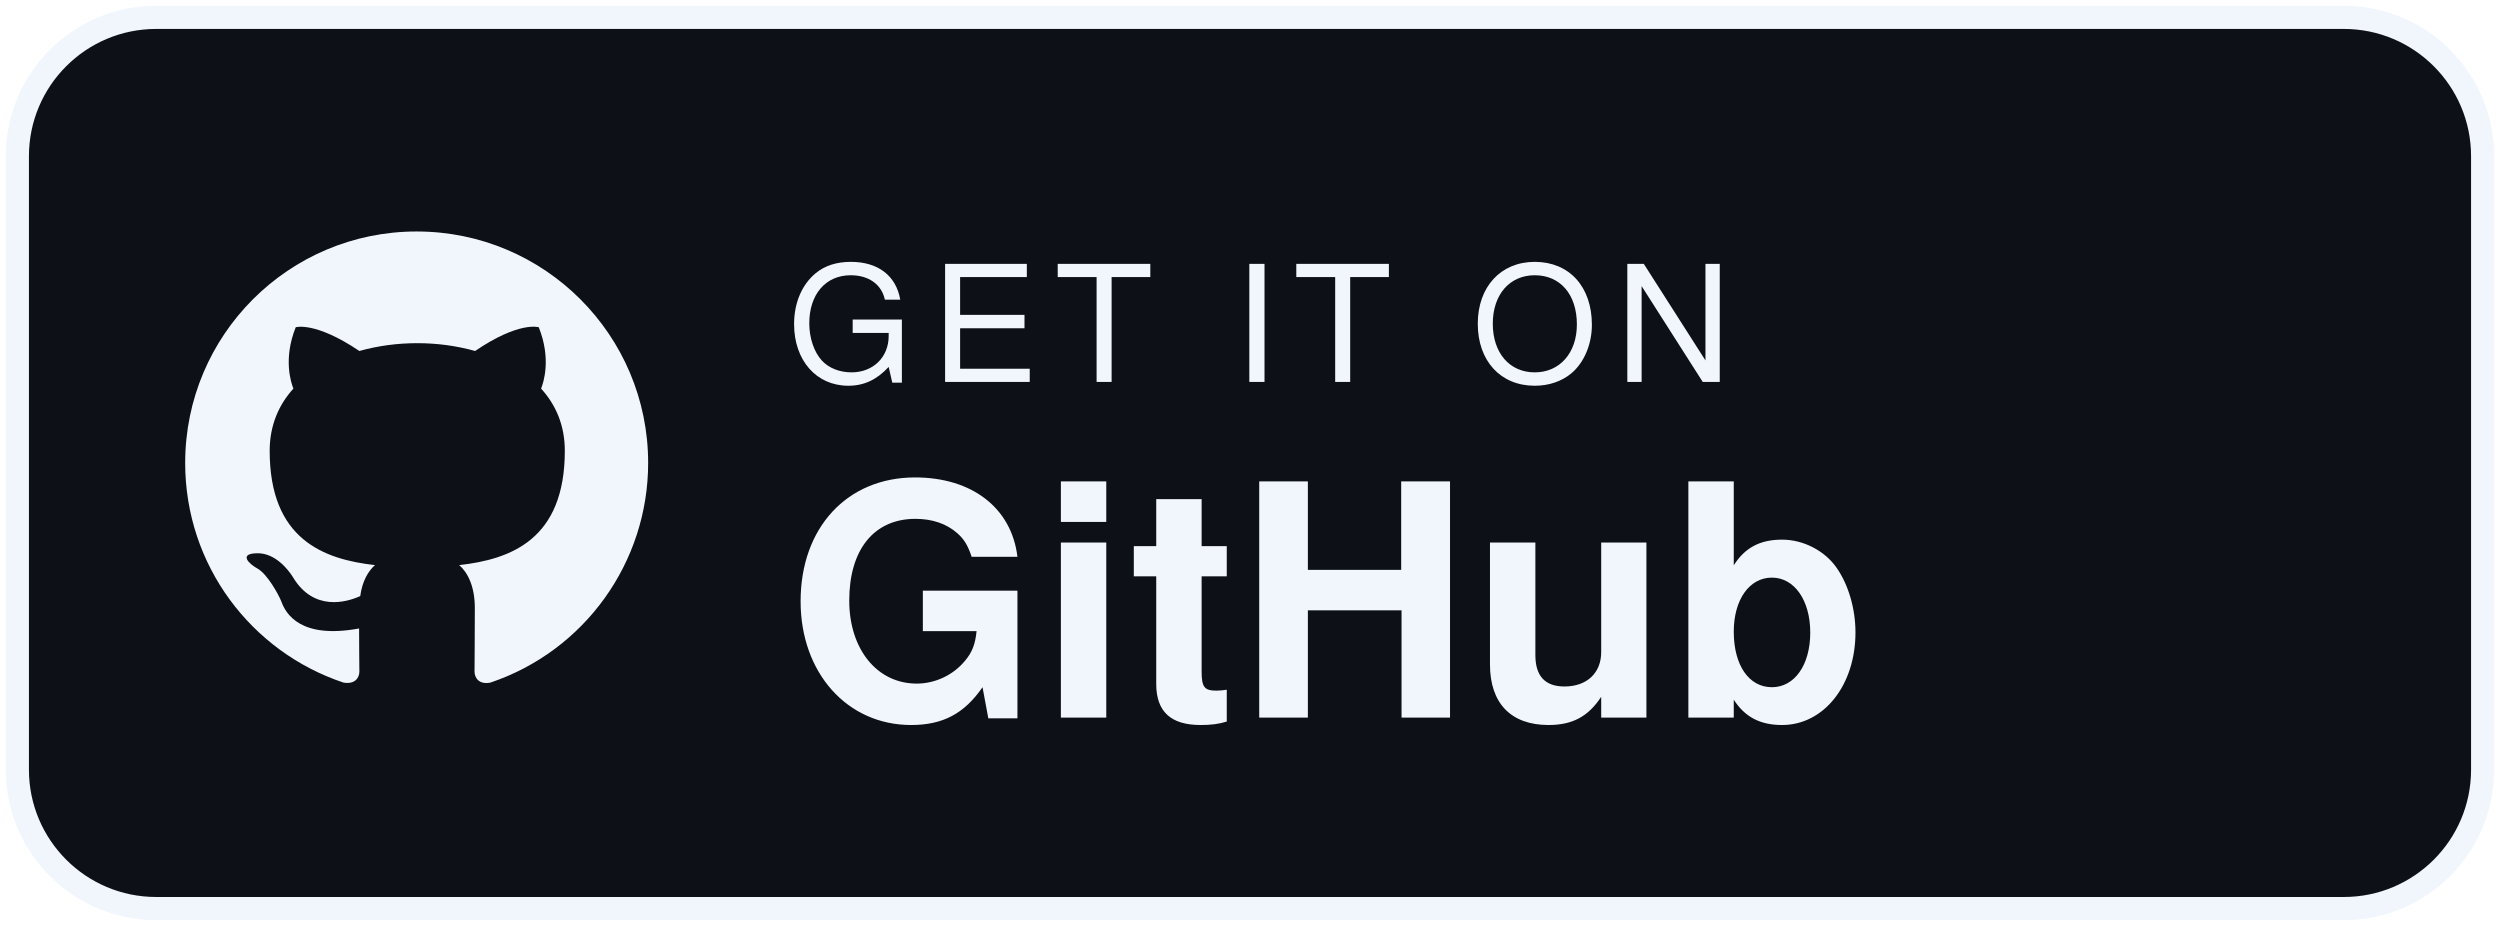
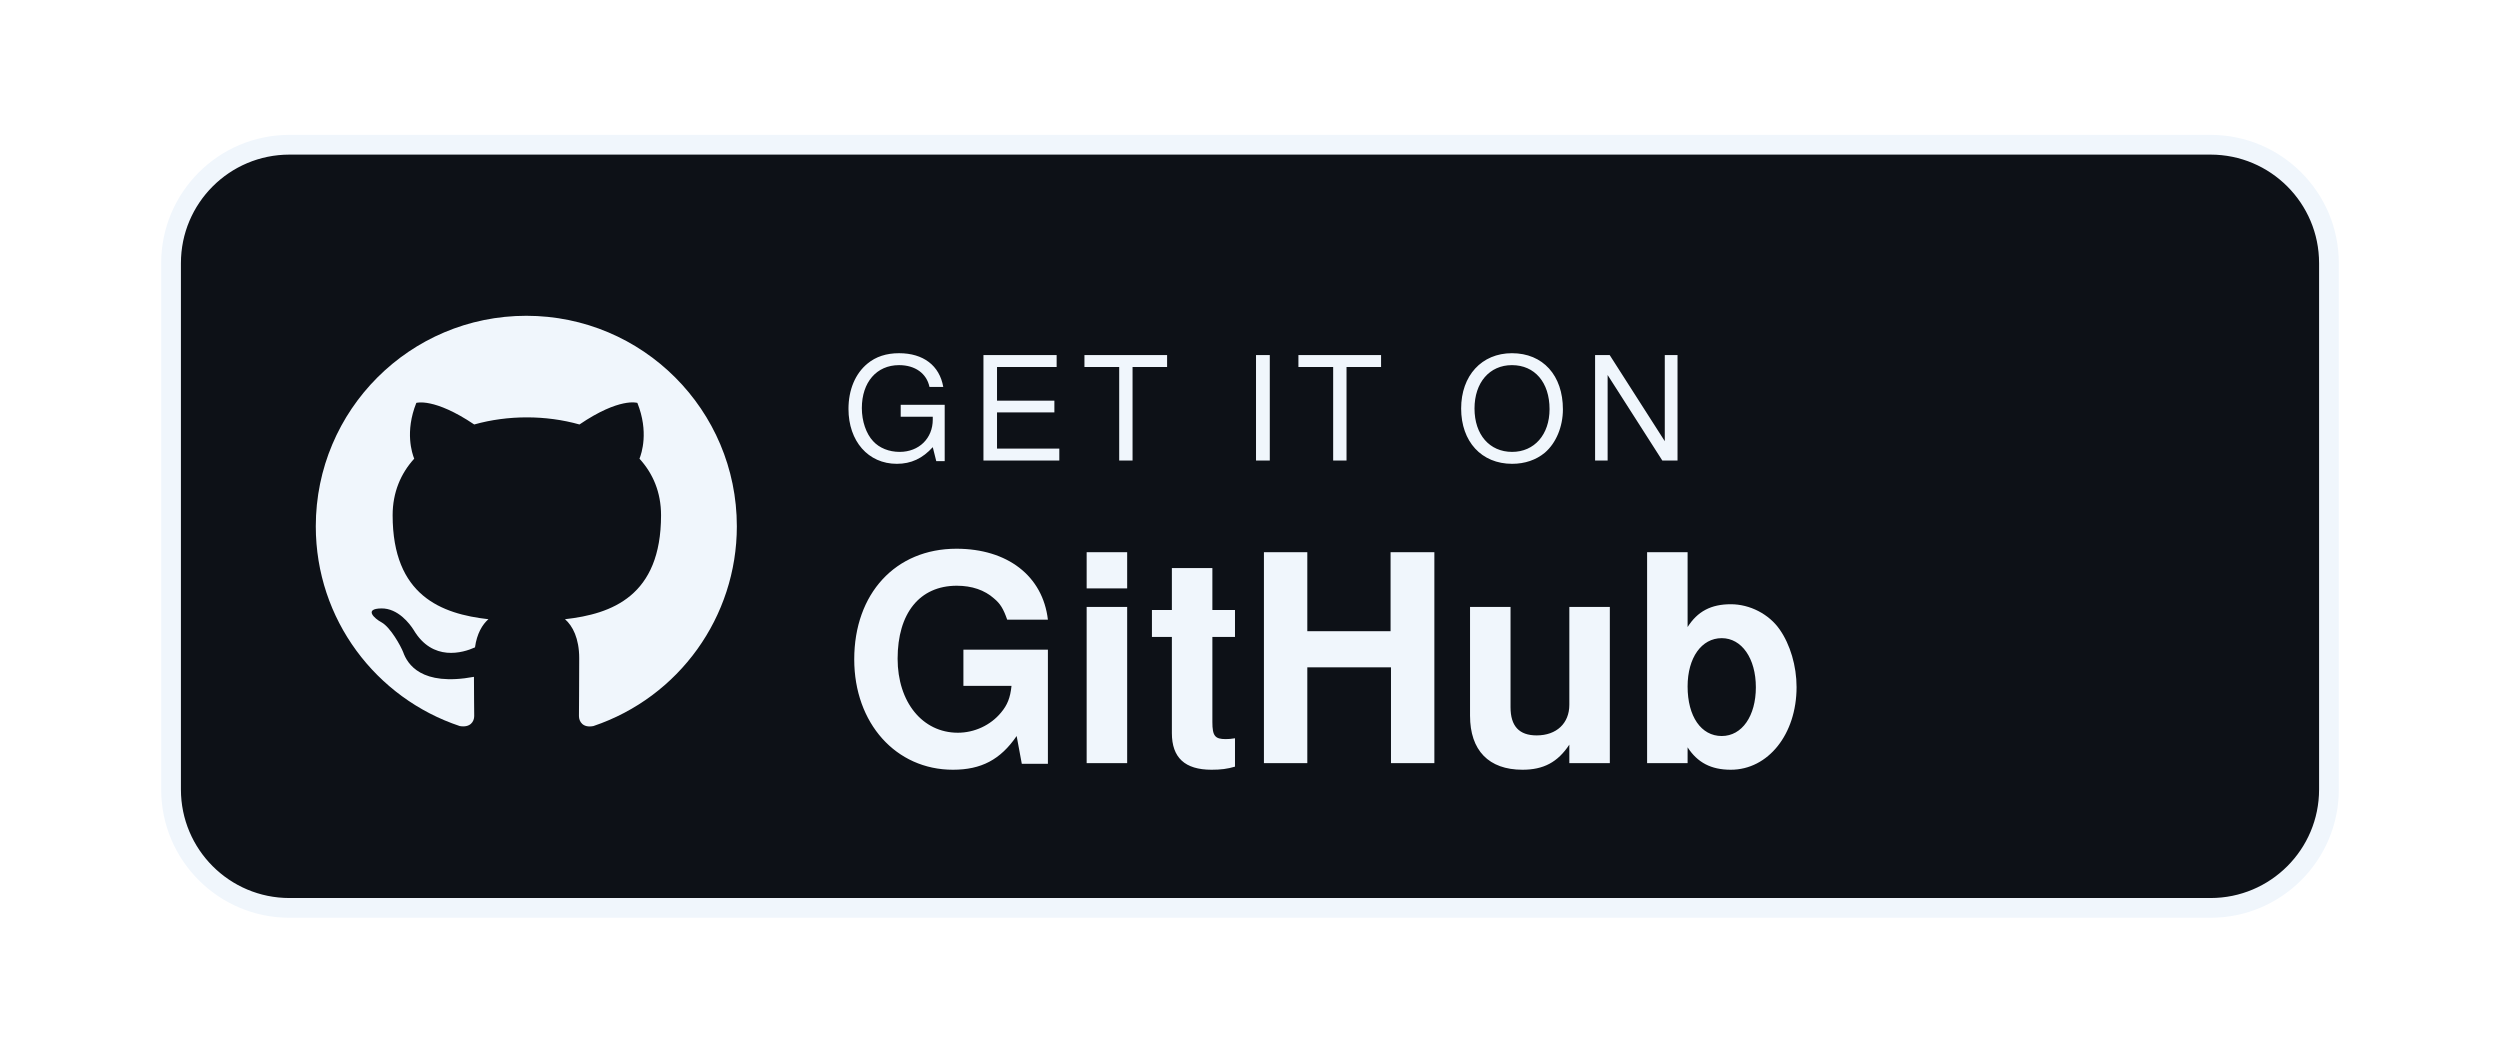
- <svg xmlns="http://www.w3.org/2000/svg" width="216" height="80" viewBox="0 0 216 80" role="img" aria-label="Get it on GitHub">
-   <rect x="1.5" y="1.5" width="213" height="77" rx="12" fill="#0d1117" stroke="#f0f6fc" stroke-width="2" />
-   <g transform="translate(16,20) scale(2.5)" fill="#f0f6fc">
+ <svg xmlns="http://www.w3.org/2000/svg" width="190" height="80" viewBox="0 0 190 80" role="img" aria-label="Get it on GitHub">
+   <rect x="13" y="11" width="164" height="58" rx="9" fill="#0d1117" stroke="#f0f6fc" stroke-width="1.5" />
+   <g transform="translate(24,24) scale(2)" fill="#f0f6fc">
    <path fill-rule="evenodd" clip-rule="evenodd" d="M8 0C3.58 0 0 3.58 0 8c0 3.54 2.29 6.53 5.47 7.59.4.07.55-.17.55-.38 0-.19-.01-.82-.01-1.49-2.01.37-2.53-.49-2.69-.94-.09-.23-.48-.94-.82-1.13-.28-.15-.68-.52-.01-.53.63-.01 1.08.58 1.23.82.72 1.21 1.87.87 2.33.66.07-.52.28-.87.51-1.07-1.78-.2-3.64-.89-3.64-3.95 0-.87.31-1.59.82-2.15-.08-.2-.36-1.02.08-2.12 0 0 .67-.21 2.2.82.64-.18 1.32-.27 2-.27s1.36.09 2 .27c1.53-1.04 2.2-.82 2.2-.82.44 1.1.16 1.92.08 2.12.51.56.82 1.27.82 2.15 0 3.07-1.87 3.75-3.65 3.95.29.25.54.73.54 1.48 0 1.07-.01 1.93-.01 2.2 0 .21.15.46.55.38A8.01 8.01 0 0 0 16 8c0-4.42-3.58-8-8-8z" />
  </g>
-   <text x="68" y="33" fill="#f0f6fc" font-family="Helvetica, Arial, sans-serif" font-size="14" letter-spacing="1.5">GET IT ON</text>
-   <text x="68" y="62" fill="#f0f6fc" font-family="Helvetica, Arial, sans-serif" font-size="28" font-weight="bold">GitHub</text>
+   <text x="64" y="35" fill="#f0f6fc" font-family="Helvetica, Arial, sans-serif" font-size="11" letter-spacing="1.2">GET IT ON</text>
+   <text x="64" y="58" fill="#f0f6fc" font-family="Helvetica, Arial, sans-serif" font-size="22" font-weight="bold">GitHub</text>
</svg>
